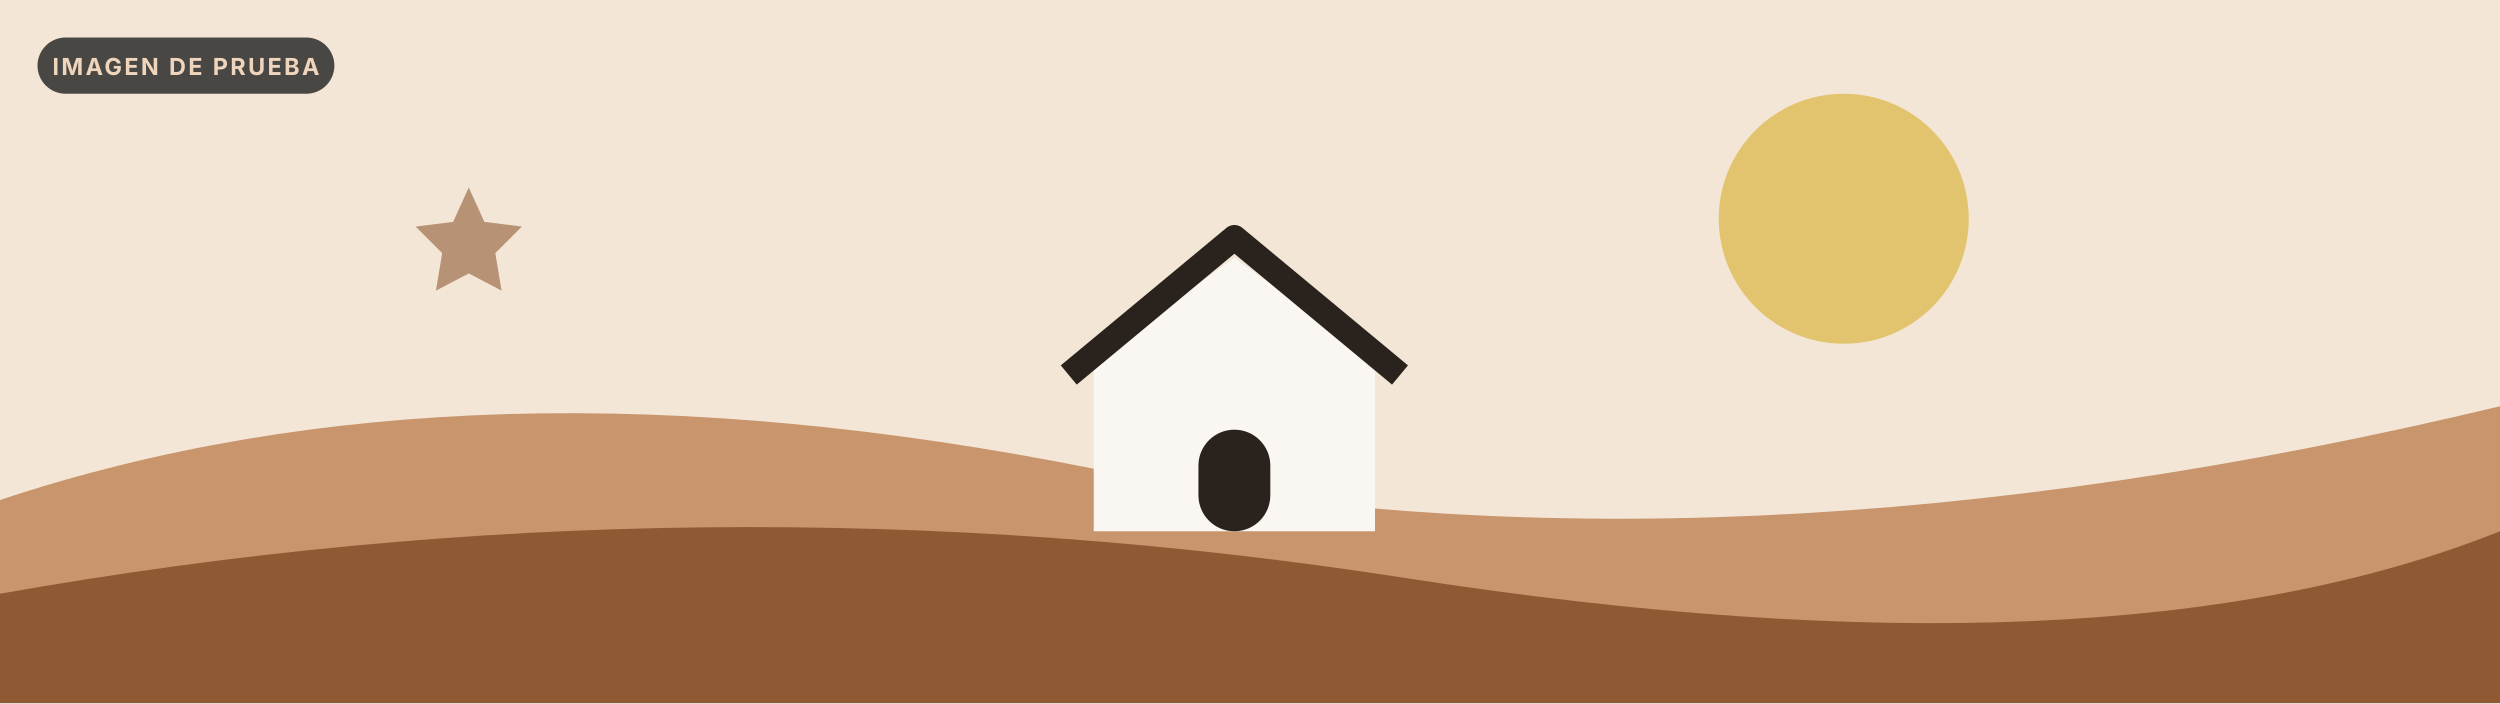
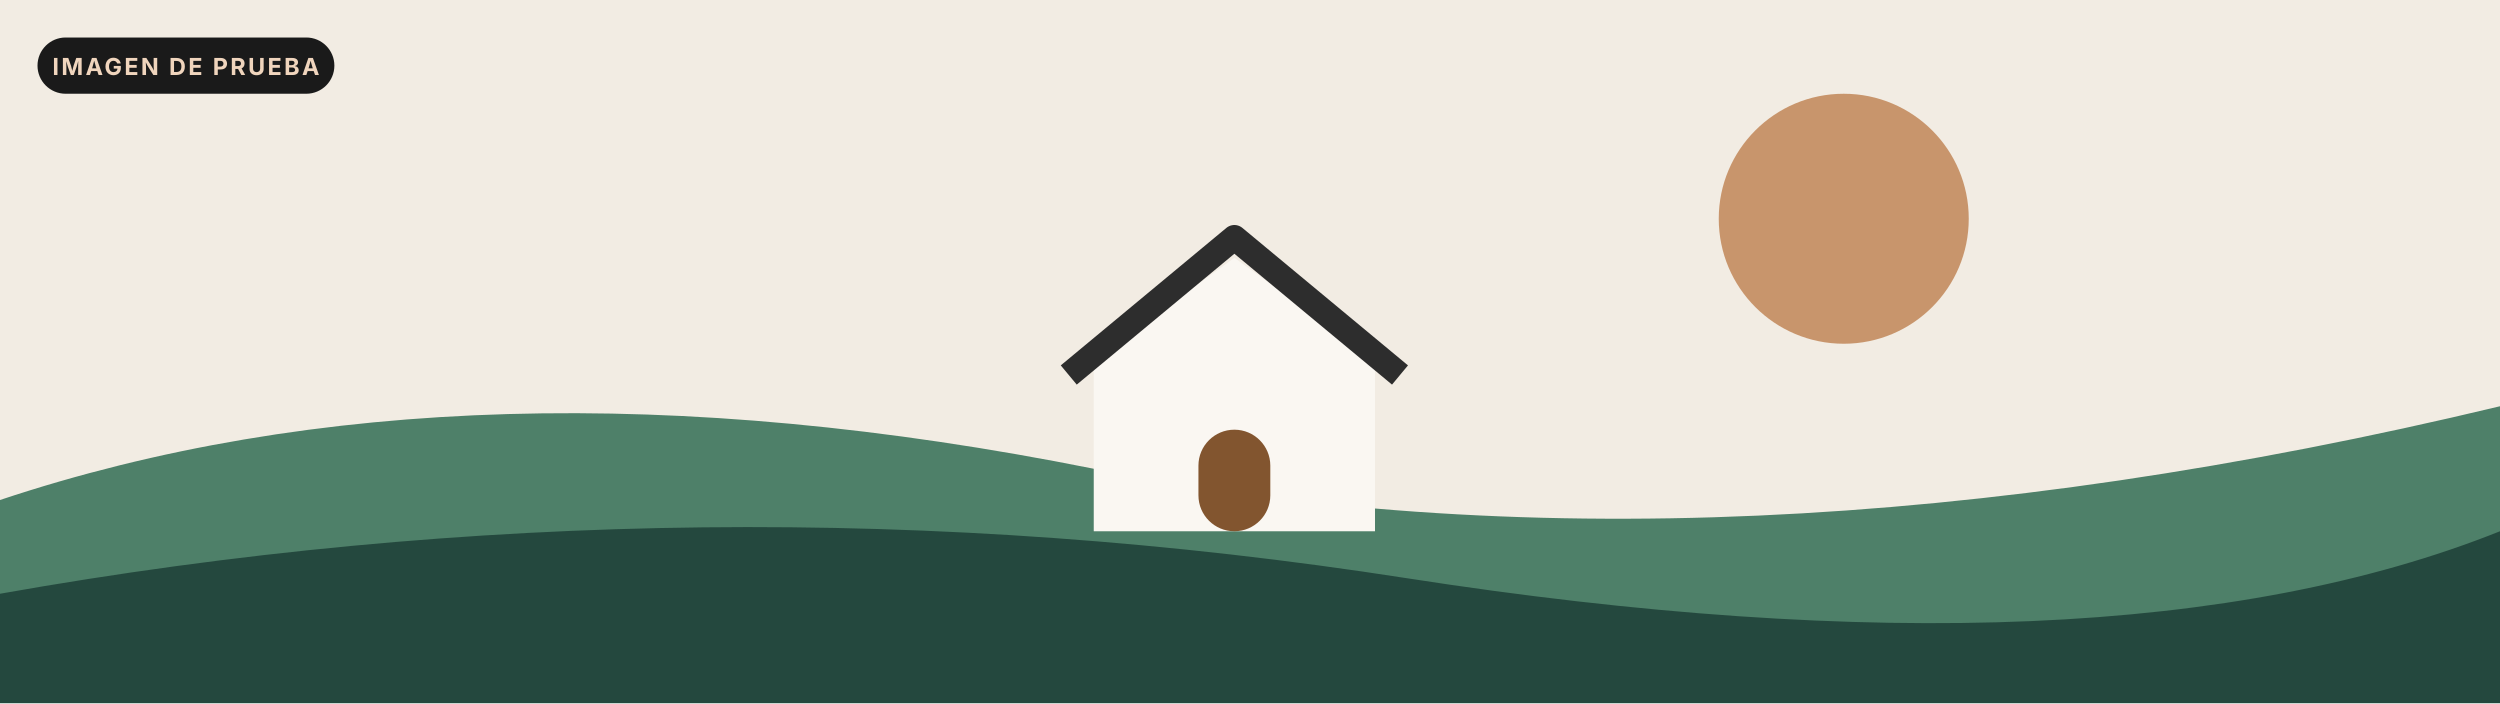
<svg xmlns="http://www.w3.org/2000/svg" viewBox="0 0 1600 450" role="img" aria-labelledby="t">
-   <rect width="1600" height="450" fill="#f3e6d6" />
-   <circle cx="1180" cy="140" r="80" fill="#e2c46e" />
-   <path d="M0 320 Q300 220 700 300 T1600 260 V450 H0Z" fill="#c8956c" />
-   <path d="M0 380 Q450 300 900 370 T1600 340 V450 H0Z" fill="#8f5a33" />
+   <rect width="1600" height="450" fill="#f2ece3" />
+   <circle cx="1180" cy="140" r="80" fill="#c8956c" />
+   <path d="M0 320 Q300 220 700 300 T1600 260 V450 H0Z" fill="#4E8069" />
  <path d="M700 340 V230 L790 165 L880 230 V340Z" fill="#faf7f2" />
-   <path d="M684 240 L790 152 L896 240" fill="none" stroke="#2a221c" stroke-width="16" stroke-linejoin="round" />
-   <rect x="767" y="275" width="46" height="65" rx="23" fill="#2a221c" />
-   <path d="M300 120 l10 22 24 3 -17 17 4 24 -21 -11 -21 11 4 -24 -17 -17 24 -3z" fill="#8f5a33" opacity=".6" />
-   <rect x="24" y="24" width="190" height="36" rx="18" fill="#1a1a1a" opacity=".78" />
+   <path d="M684 240 L790 152 L896 240" fill="none" stroke="#2d2d2d" stroke-width="16" stroke-linejoin="round" />
+   <rect x="767" y="275" width="46" height="65" rx="23" fill="#82552f" />
+   <path d="M0 380 Q450 300 900 370 T1600 340 V450 H0Z" fill="#24483E" />
+   <rect x="24" y="24" width="190" height="36" rx="18" fill="#1a1a1a" />
  <text x="119" y="48" text-anchor="middle" font-family="Inter,Arial,sans-serif" font-size="15" font-weight="700" letter-spacing="1.5" fill="#f0d5bd">IMAGEN DE PRUEBA</text>
</svg>
